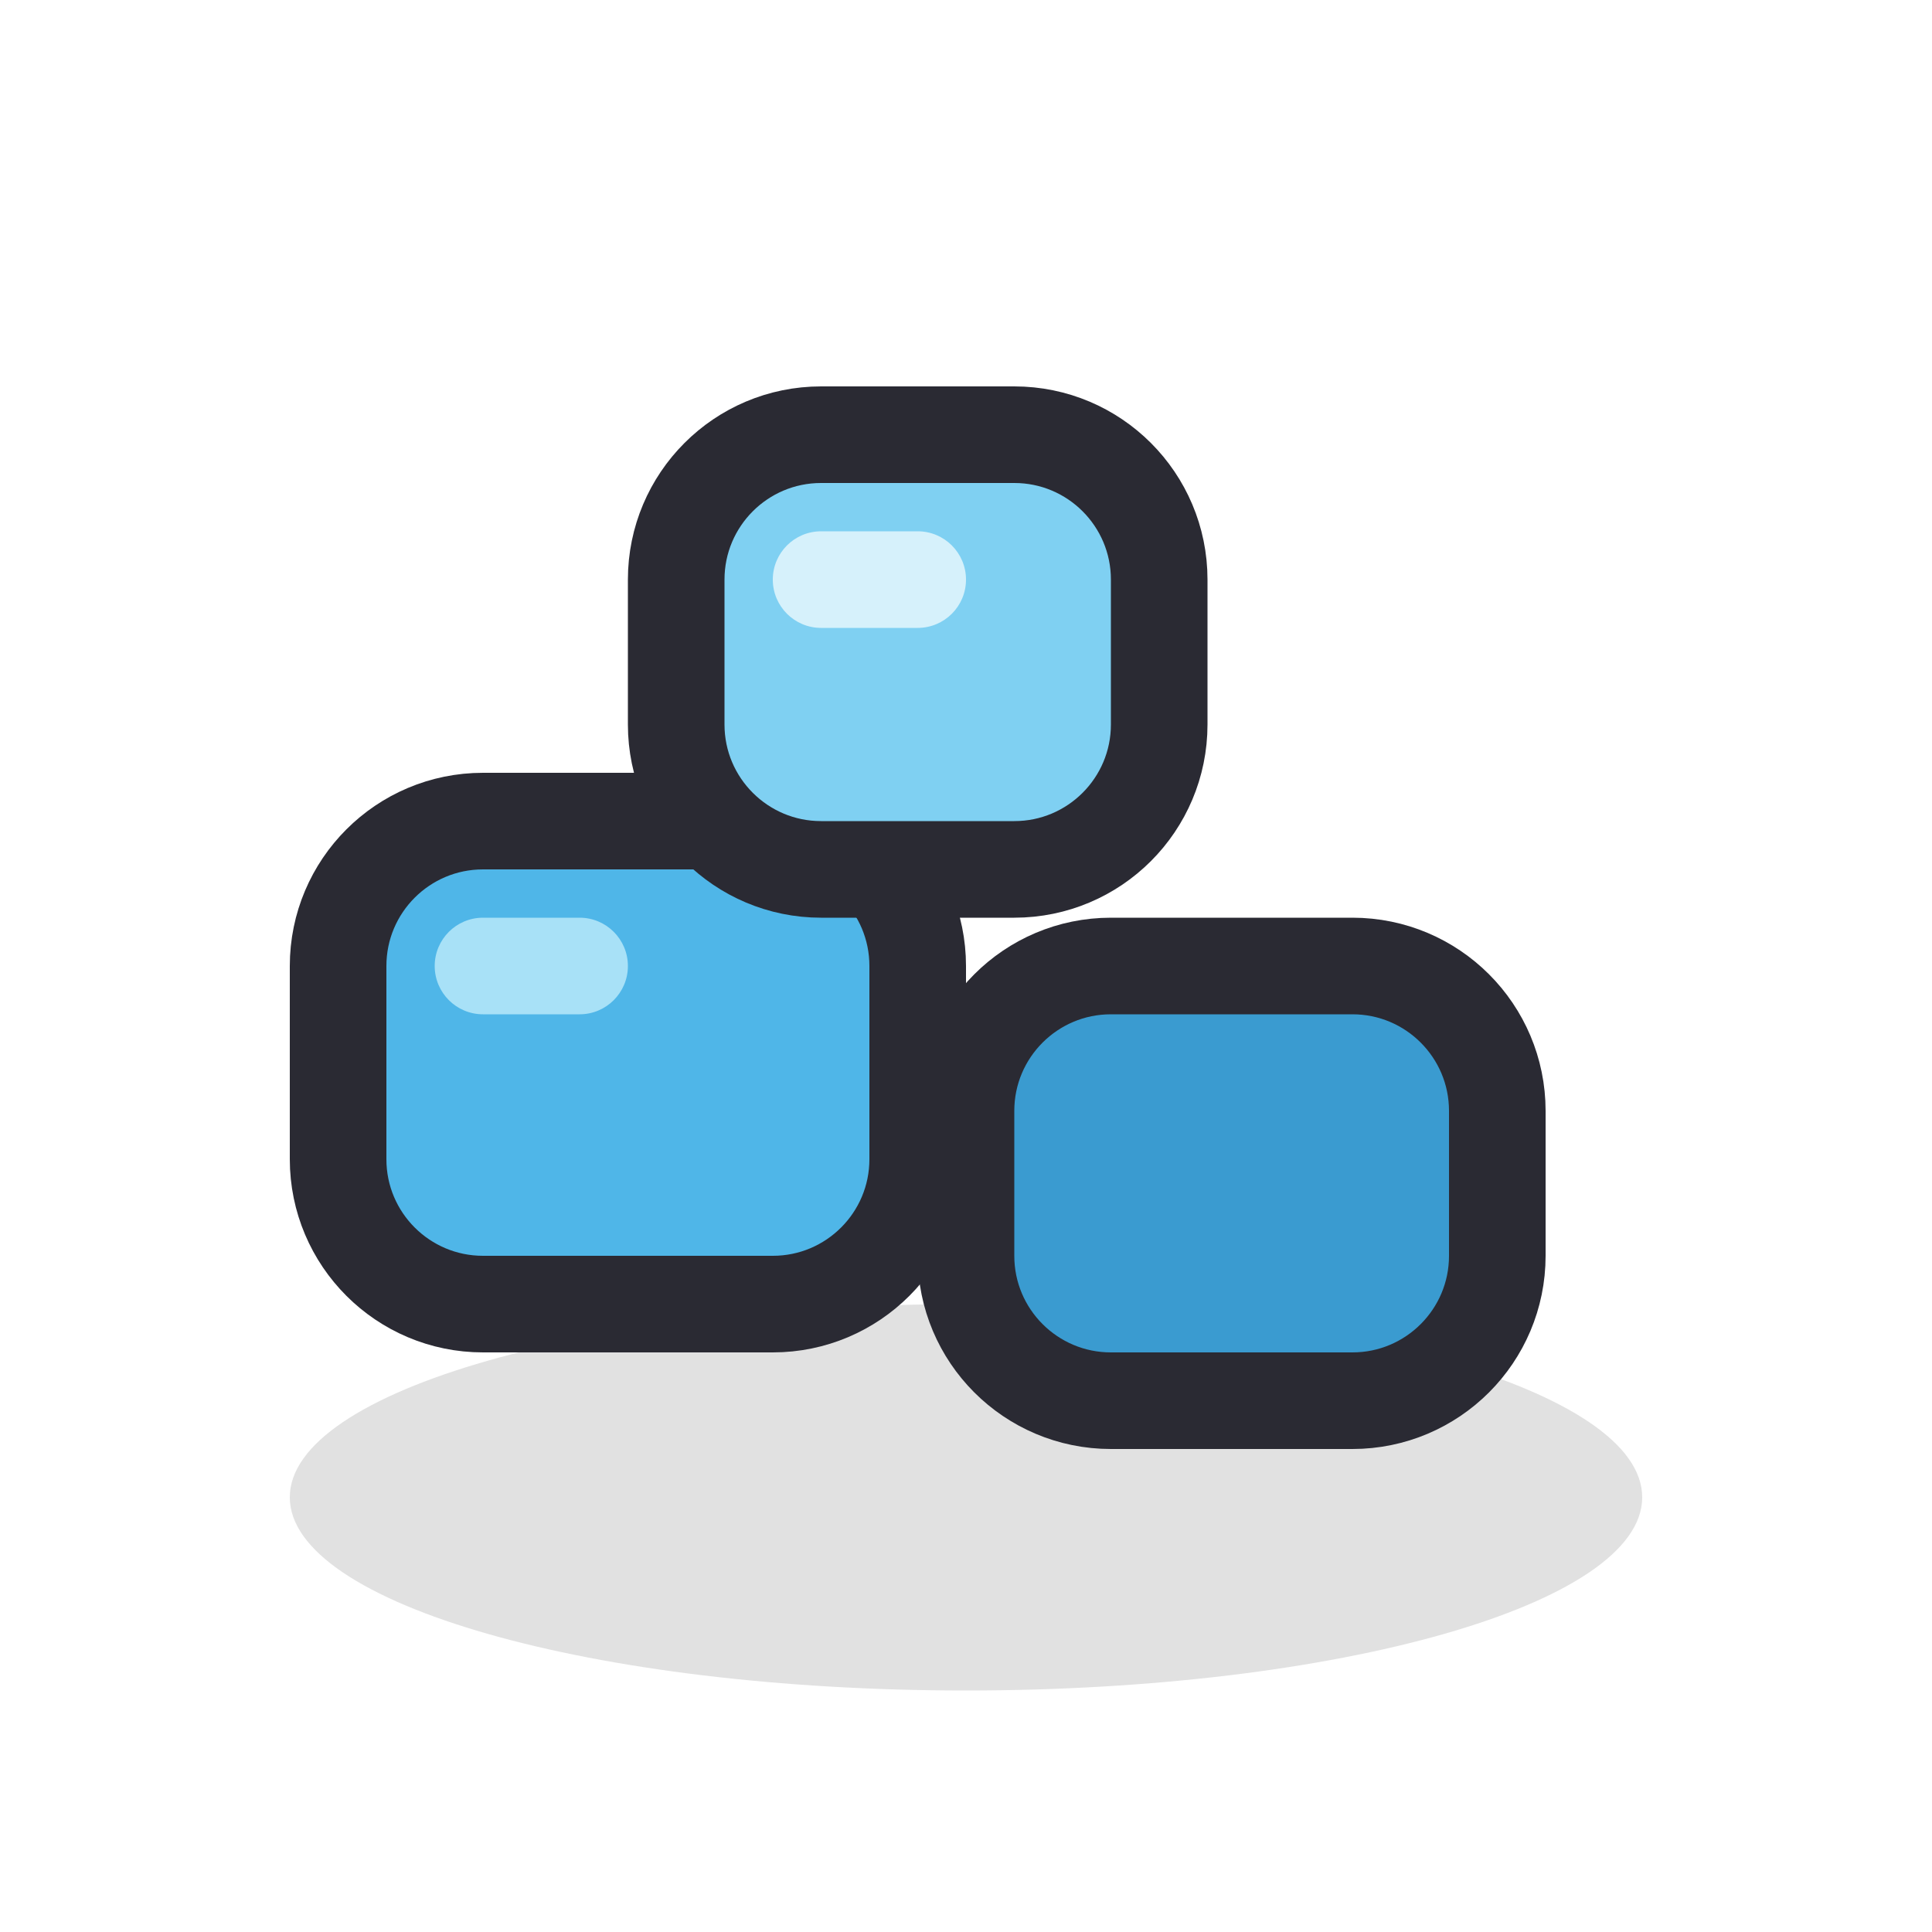
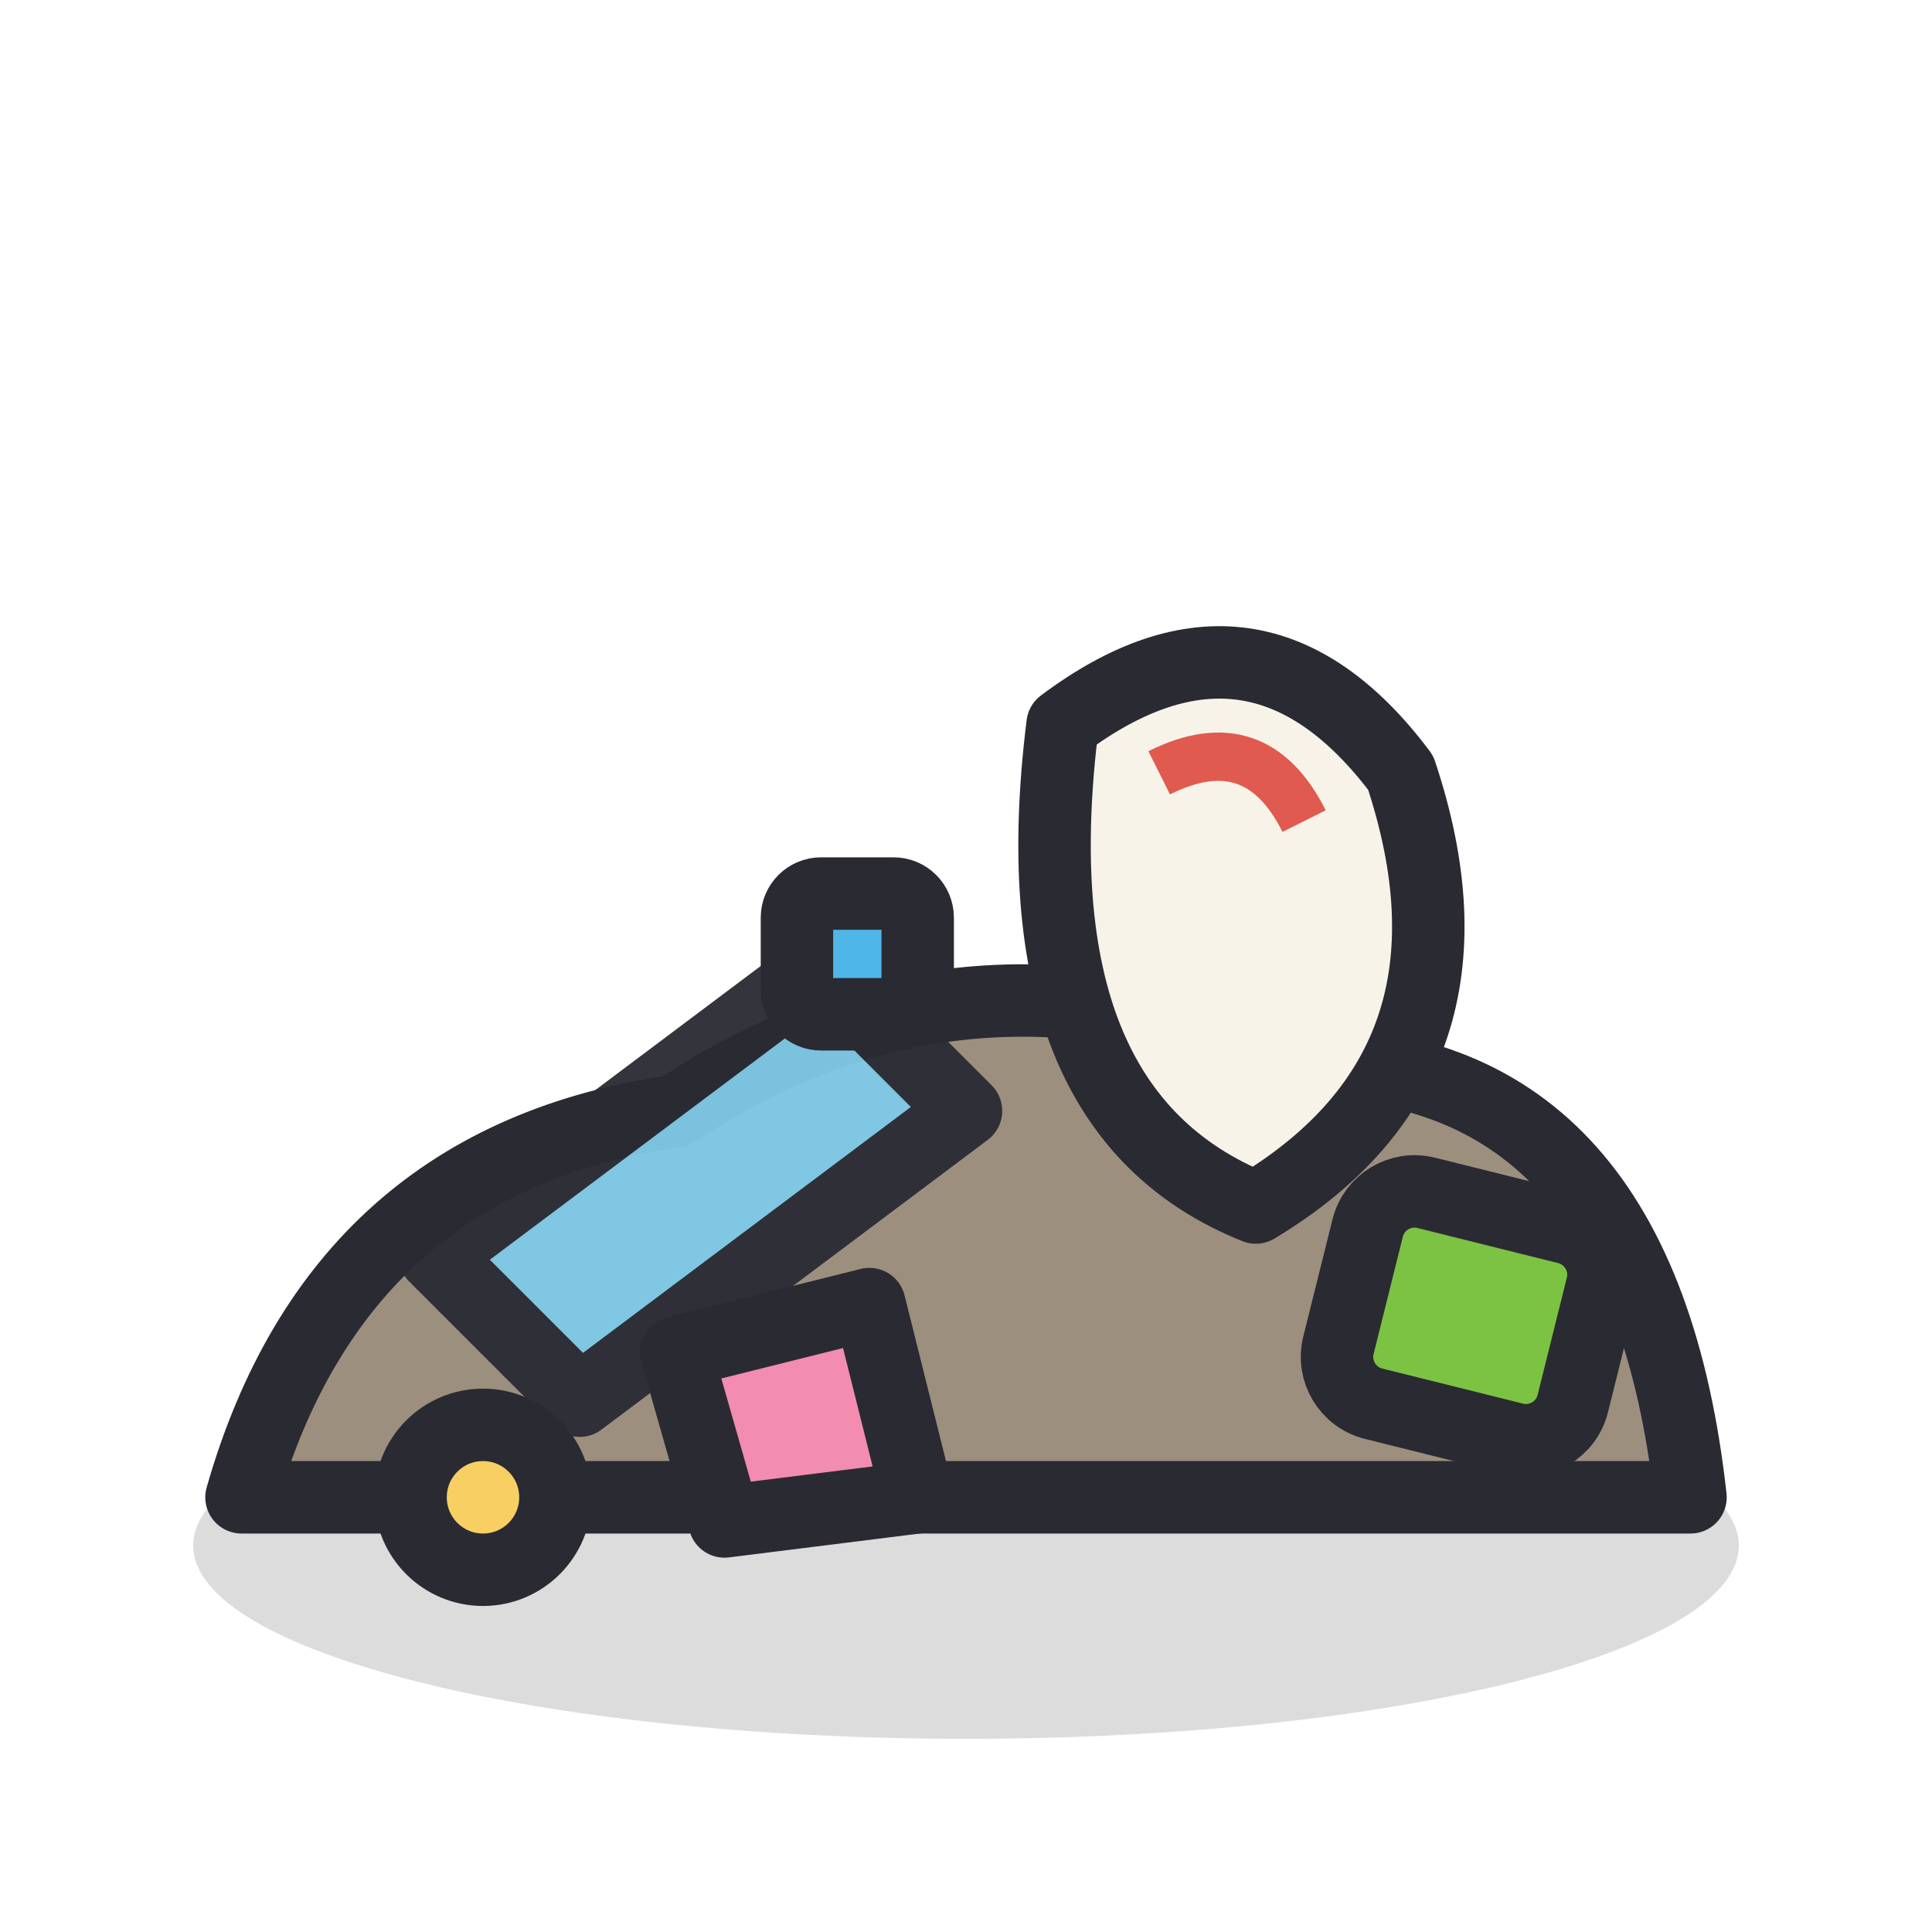
<svg xmlns="http://www.w3.org/2000/svg" width="80" height="80" viewBox="0 0 80 80">
-   <ellipse cx="40" cy="62" rx="28" ry="8" fill="#000" opacity="0.12" />
-   <rect x="14" y="34" width="24" height="20" rx="6" fill="#4FB6E8" stroke="#2A2A33" stroke-width="4" />
-   <rect x="40" y="40" width="22" height="18" rx="6" fill="#3A9BD0" stroke="#2A2A33" stroke-width="4" />
-   <rect x="28" y="18" width="20" height="18" rx="6" fill="#7FD0F2" stroke="#2A2A33" stroke-width="4" />
-   <rect x="18" y="38" width="8" height="4" rx="2" fill="#A8E1F7" />
-   <rect x="32" y="22" width="8" height="4" rx="2" fill="#D6F1FB" />
+   <ellipse cx="40" cy="64" rx="32" ry="8" fill="#000" opacity="0.14" />
+   <path d="M10 62 Q14 48 28 46 Q40 38 54 44 Q68 44 70 62 Z" fill="#9C8F7E" stroke="#2A2A33" stroke-width="3" stroke-linejoin="round" stroke-linecap="round" />
+   <path d="M18 52 L34 40 L40 46 L24 58 Z" fill="#7FC9E8" stroke="#2A2A33" stroke-width="3" stroke-linejoin="round" stroke-linecap="round" opacity="0.95" />
+   <rect x="33" y="37" width="5" height="5" rx="1" fill="#4FB6E8" stroke="#2A2A33" stroke-width="3" stroke-linejoin="round" stroke-linecap="round" />
+   <path d="M44 30 Q52 24 58 32 Q62 44 52 50 Q42 46 44 30 Z" fill="#F7F3E8" stroke="#2A2A33" stroke-width="3" stroke-linejoin="round" stroke-linecap="round" />
+   <path d="M48 32 Q52 30 54 34" stroke="#E05A4F" stroke-width="2" fill="none" />
+   <path d="M28 56 L36 54 L38 62 L30 63 Z" fill="#F28CB1" stroke="#2A2A33" stroke-width="3" stroke-linejoin="round" stroke-linecap="round" />
+   <rect x="56" y="50" width="10" height="9" rx="2" fill="#7CC243" stroke="#2A2A33" stroke-width="3" stroke-linejoin="round" stroke-linecap="round" transform="rotate(14 61 54)" />
+   <circle cx="20" cy="62" r="3" fill="#F7CF63" stroke="#2A2A33" stroke-width="3" stroke-linejoin="round" stroke-linecap="round" />
</svg>
